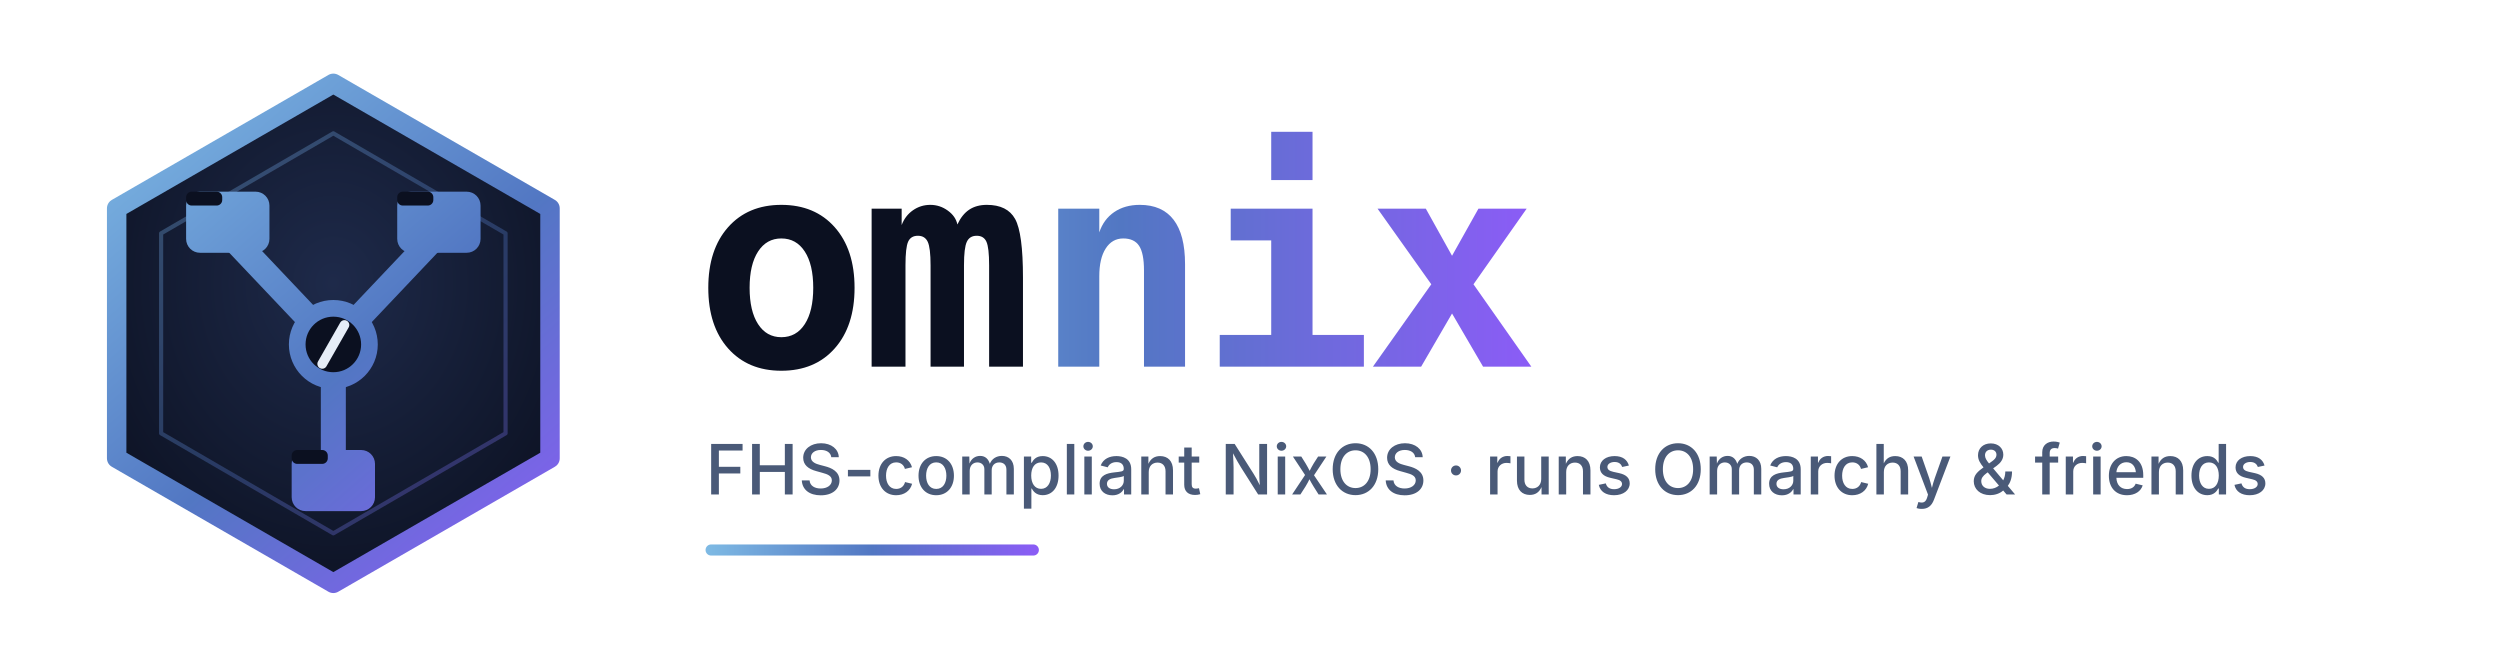
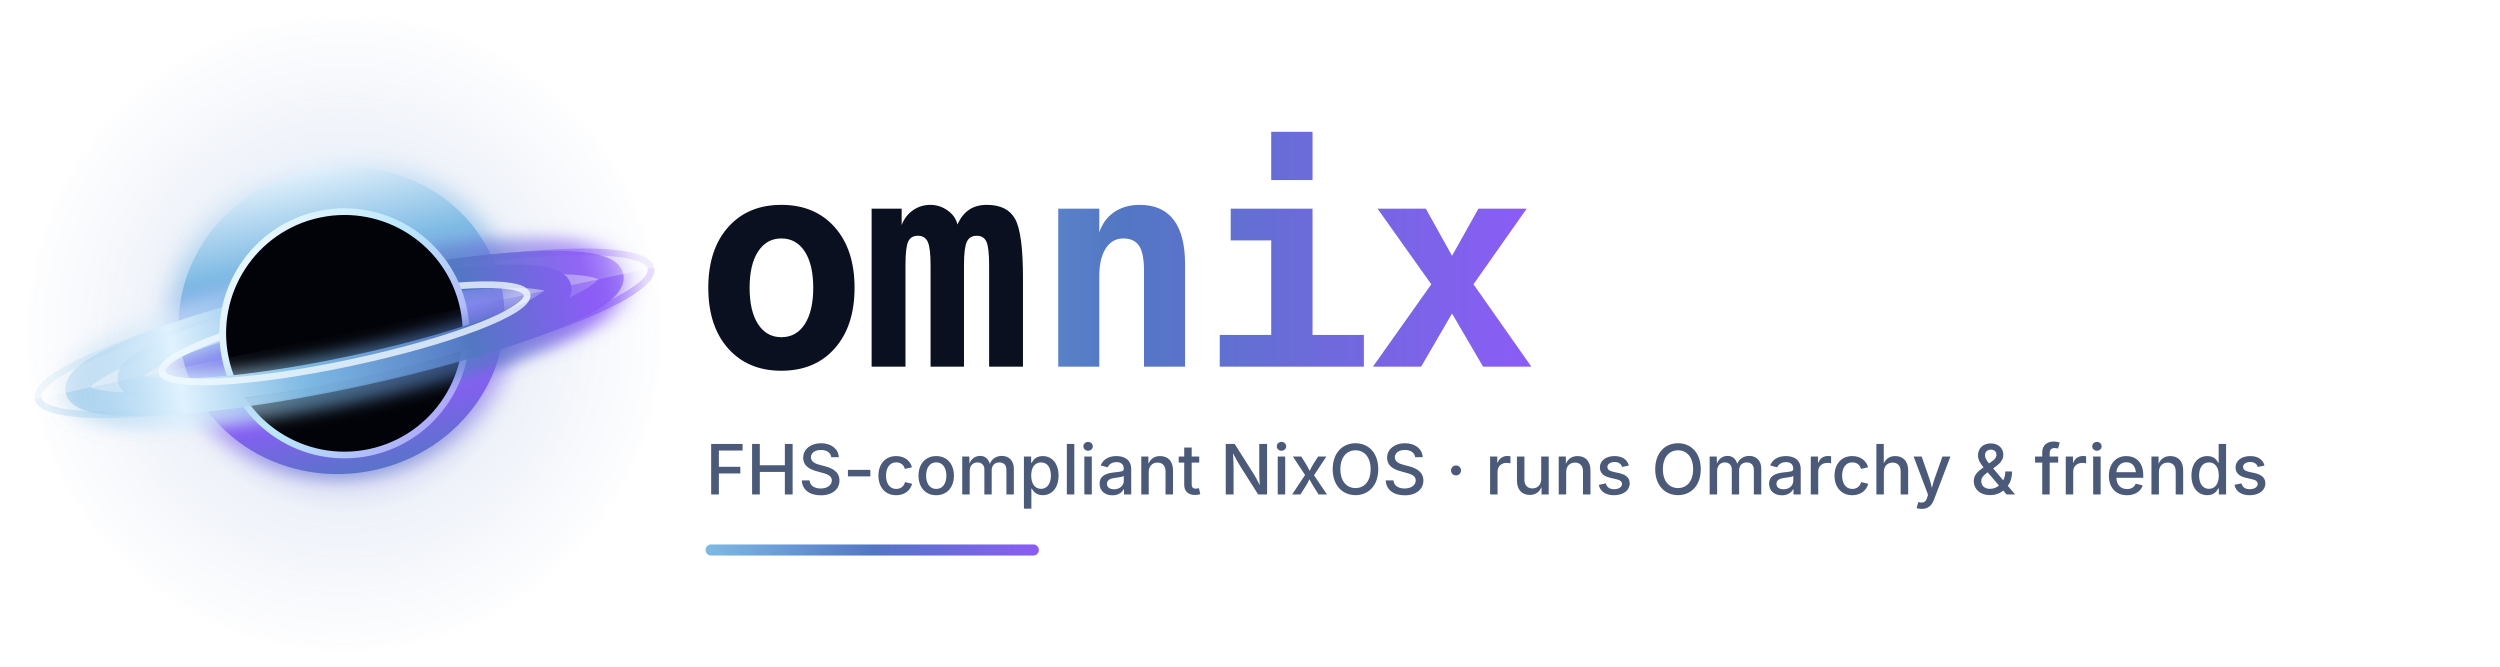
<svg xmlns="http://www.w3.org/2000/svg" viewBox="0 0 900 240" width="900" height="240" role="img" aria-label="Omnix — FHS-compliant NixOS">
  <defs>
-     <linearGradient id="g" gradientUnits="userSpaceOnUse" x1="22" y1="10" x2="178" y2="190">
-       <stop offset="0" stop-color="#7EBAE4" />
-       <stop offset="0.55" stop-color="#5277C3" />
-       <stop offset="1" stop-color="#8B5CF6" />
+     <radialGradient id="bh-glow" cx="100" cy="100" r="98" gradientUnits="userSpaceOnUse">
+       <stop offset="0.30" stop-color="#8B5CF6" stop-opacity="0.4" />
+       <stop offset="0.55" stop-color="#5277C3" stop-opacity="0.1" />
+       <stop offset="1" stop-color="#5277C3" stop-opacity="0" />
+     </radialGradient>
+     <linearGradient id="bh-disk" x1="8" y1="0" x2="192" y2="0" gradientUnits="userSpaceOnUse">
+       <stop offset="0" stop-color="#7EBAE4" stop-opacity="0.2" />
+       <stop offset="0.22" stop-color="#E0F2FE" />
+       <stop offset="0.42" stop-color="#7EBAE4" />
+       <stop offset="0.7" stop-color="#5277C3" />
+       <stop offset="0.9" stop-color="#8B5CF6" />
+       <stop offset="1" stop-color="#8B5CF6" stop-opacity="0.2" />
    </linearGradient>
+     <linearGradient id="bh-lens" x1="0" y1="46" x2="0" y2="145" gradientUnits="userSpaceOnUse">
+       <stop offset="0" stop-color="#F0F9FF" />
+       <stop offset="0.3" stop-color="#7EBAE4" />
+       <stop offset="0.75" stop-color="#8B5CF6" />
+       <stop offset="1" stop-color="#5277C3" />
+     </linearGradient>
+     <linearGradient id="bh-ring" x1="60" y1="60" x2="140" y2="140" gradientUnits="userSpaceOnUse">
+       <stop offset="0" stop-color="#FFFFFF" />
+       <stop offset="0.5" stop-color="#BAE6FD" />
+       <stop offset="1" stop-color="#A78BFA" />
+     </linearGradient>
+     <filter id="bh-blur" x="-20%" y="-20%" width="140%" height="140%">
+       <feGaussianBlur stdDeviation="3" />
+     </filter>
+     <filter id="bh-soft" x="-20%" y="-20%" width="140%" height="140%">
+       <feGaussianBlur stdDeviation="1.2" />
+     </filter>
+     <clipPath id="bh-front">
+       <rect x="0" y="100" width="200" height="100" />
+     </clipPath>
    <linearGradient id="gt" x1="0" y1="0" x2="1" y2="0">
      <stop offset="0" stop-color="#7EBAE4" />
      <stop offset="0.5" stop-color="#5277C3" />
      <stop offset="1" stop-color="#8B5CF6" />
    </linearGradient>
-     <radialGradient id="bg" cx="0.5" cy="0.4" r="0.7">
-       <stop offset="0" stop-color="#1E2A4A" />
-       <stop offset="1" stop-color="#0B1020" />
-     </radialGradient>
  </defs>
-   <g transform="translate(20,20)">
-     <polygon points="100,10 178,55 178,145 100,190 22,145 22,55" fill="url(#bg)" stroke="url(#g)" stroke-width="7" stroke-linejoin="round" />
-     <polygon points="100,28 162,64 162,136 100,172 38,136 38,64" fill="none" stroke="url(#g)" stroke-width="1.5" stroke-opacity="0.35" stroke-linejoin="round" />
-     <g stroke="url(#g)" stroke-width="9" stroke-linecap="round" fill="none">
-       <path d="M100 104 L64 66" />
-       <path d="M100 104 L136 66" />
-       <path d="M100 104 L100 150" />
+   <g transform="translate(4,0) scale(1.2)">
+     <circle cx="100" cy="100" r="96" fill="url(#bh-glow)" />
+     <g transform="rotate(-12 100 100)">
+       <path d="M48 95a52 49 0 1 0 104 0a52 49 0 1 0 -104 0Z M64 100a36 36 0 1 1 72 0a36 36 0 1 1 -72 0Z" fill="url(#bh-lens)" fill-rule="evenodd" opacity="0.55" filter="url(#bh-blur)" />
+       <path d="M51 96a49 46 0 1 0 98 0a49 46 0 1 0 -98 0Z M64 100a36 36 0 1 1 72 0a36 36 0 1 1 -72 0Z" fill="url(#bh-lens)" fill-rule="evenodd" />
+       <g>
+         <ellipse cx="100" cy="100" rx="78" ry="13" fill="none" stroke="url(#bh-disk)" stroke-width="16" opacity="0.6" filter="url(#bh-blur)" />
+         <ellipse cx="100" cy="100" rx="94" ry="15" fill="none" stroke="url(#bh-disk)" stroke-width="2" opacity="0.5" />
+         <ellipse cx="100" cy="100" rx="82" ry="13" fill="none" stroke="url(#bh-disk)" stroke-width="7" opacity="0.85" />
+         <ellipse cx="100" cy="100" rx="66" ry="10.5" fill="none" stroke="url(#bh-disk)" stroke-width="7" />
+         <ellipse cx="100" cy="100" rx="56" ry="9" fill="none" stroke="#F0F9FF" stroke-width="2" opacity="0.8" />
+       </g>
+       <circle cx="100" cy="100" r="36.5" fill="#020308" stroke="url(#bh-ring)" stroke-width="2" />
+       <g clip-path="url(#bh-front)">
+         <ellipse cx="100" cy="100" rx="78" ry="13" fill="none" stroke="url(#bh-disk)" stroke-width="16" opacity="0.6" filter="url(#bh-blur)" />
+         <ellipse cx="100" cy="100" rx="94" ry="15" fill="none" stroke="url(#bh-disk)" stroke-width="2" opacity="0.5" />
+         <ellipse cx="100" cy="100" rx="82" ry="13" fill="none" stroke="url(#bh-disk)" stroke-width="7" opacity="0.85" />
+         <ellipse cx="100" cy="100" rx="66" ry="10.5" fill="none" stroke="url(#bh-disk)" stroke-width="7" />
+         <ellipse cx="100" cy="100" rx="56" ry="9" fill="none" stroke="#F0F9FF" stroke-width="2" opacity="0.8" />
+       </g>
    </g>
-     <g fill="url(#g)">
-       <rect x="47" y="49" width="30" height="22" rx="5" />
-       <rect x="123" y="49" width="30" height="22" rx="5" />
-       <rect x="85" y="142" width="30" height="22" rx="5" />
-     </g>
-     <g fill="#0B1020">
-       <rect x="47" y="49" width="13" height="5" rx="2" />
-       <rect x="123" y="49" width="13" height="5" rx="2" />
-       <rect x="85" y="142" width="13" height="5" rx="2" />
-     </g>
-     <circle cx="100" cy="104" r="13" fill="#0B1020" stroke="url(#g)" stroke-width="6" />
-     <path d="M104 97 L96 111" stroke="#E6EDF7" stroke-width="3.5" stroke-linecap="round" />
  </g>
  <text x="250" y="132" font-family="'JetBrains Mono','SF Mono',Menlo,Consolas,monospace" font-size="104" font-weight="800" letter-spacing="-3" fill="#0B1020">om<tspan fill="url(#gt)">nix</tspan>
  </text>
  <text x="254" y="178" font-family="'Inter','Segoe UI',Helvetica,Arial,sans-serif" font-size="25" font-weight="500" fill="#4A5A78">FHS-compliant NixOS · runs Omarchy &amp; friends</text>
  <rect x="254" y="196" width="120" height="4" rx="2" fill="url(#gt)" />
</svg>
